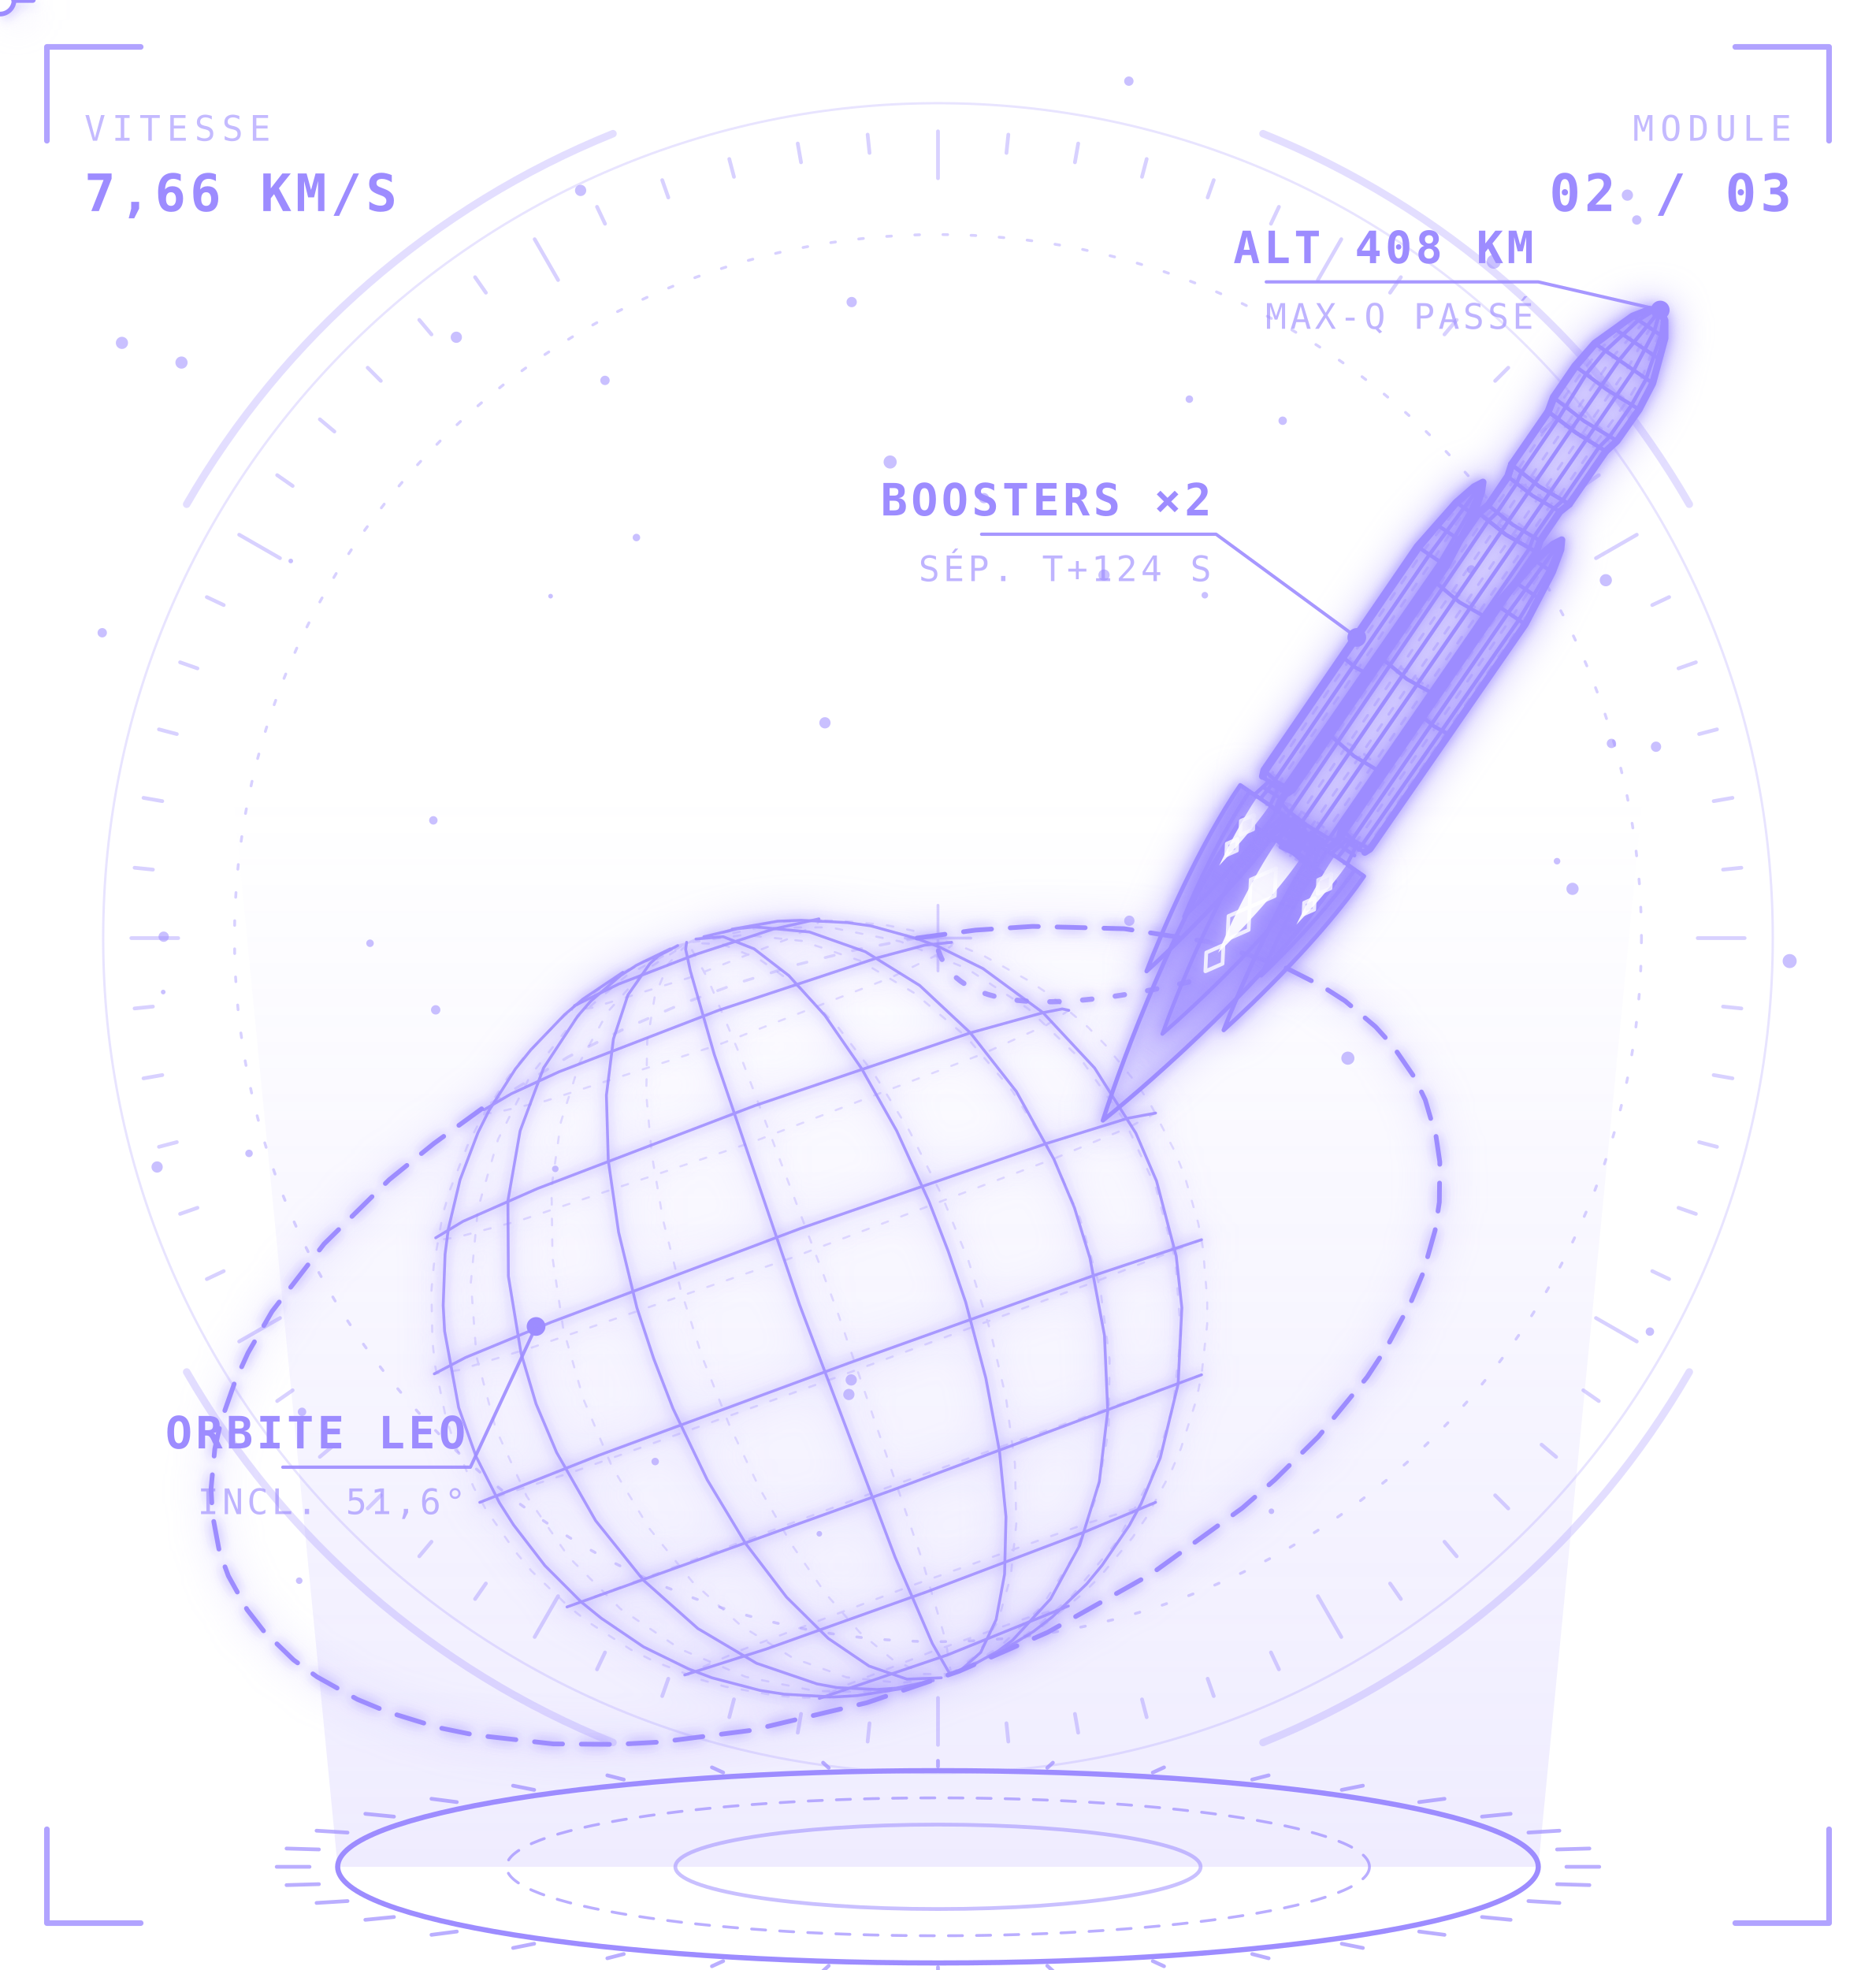
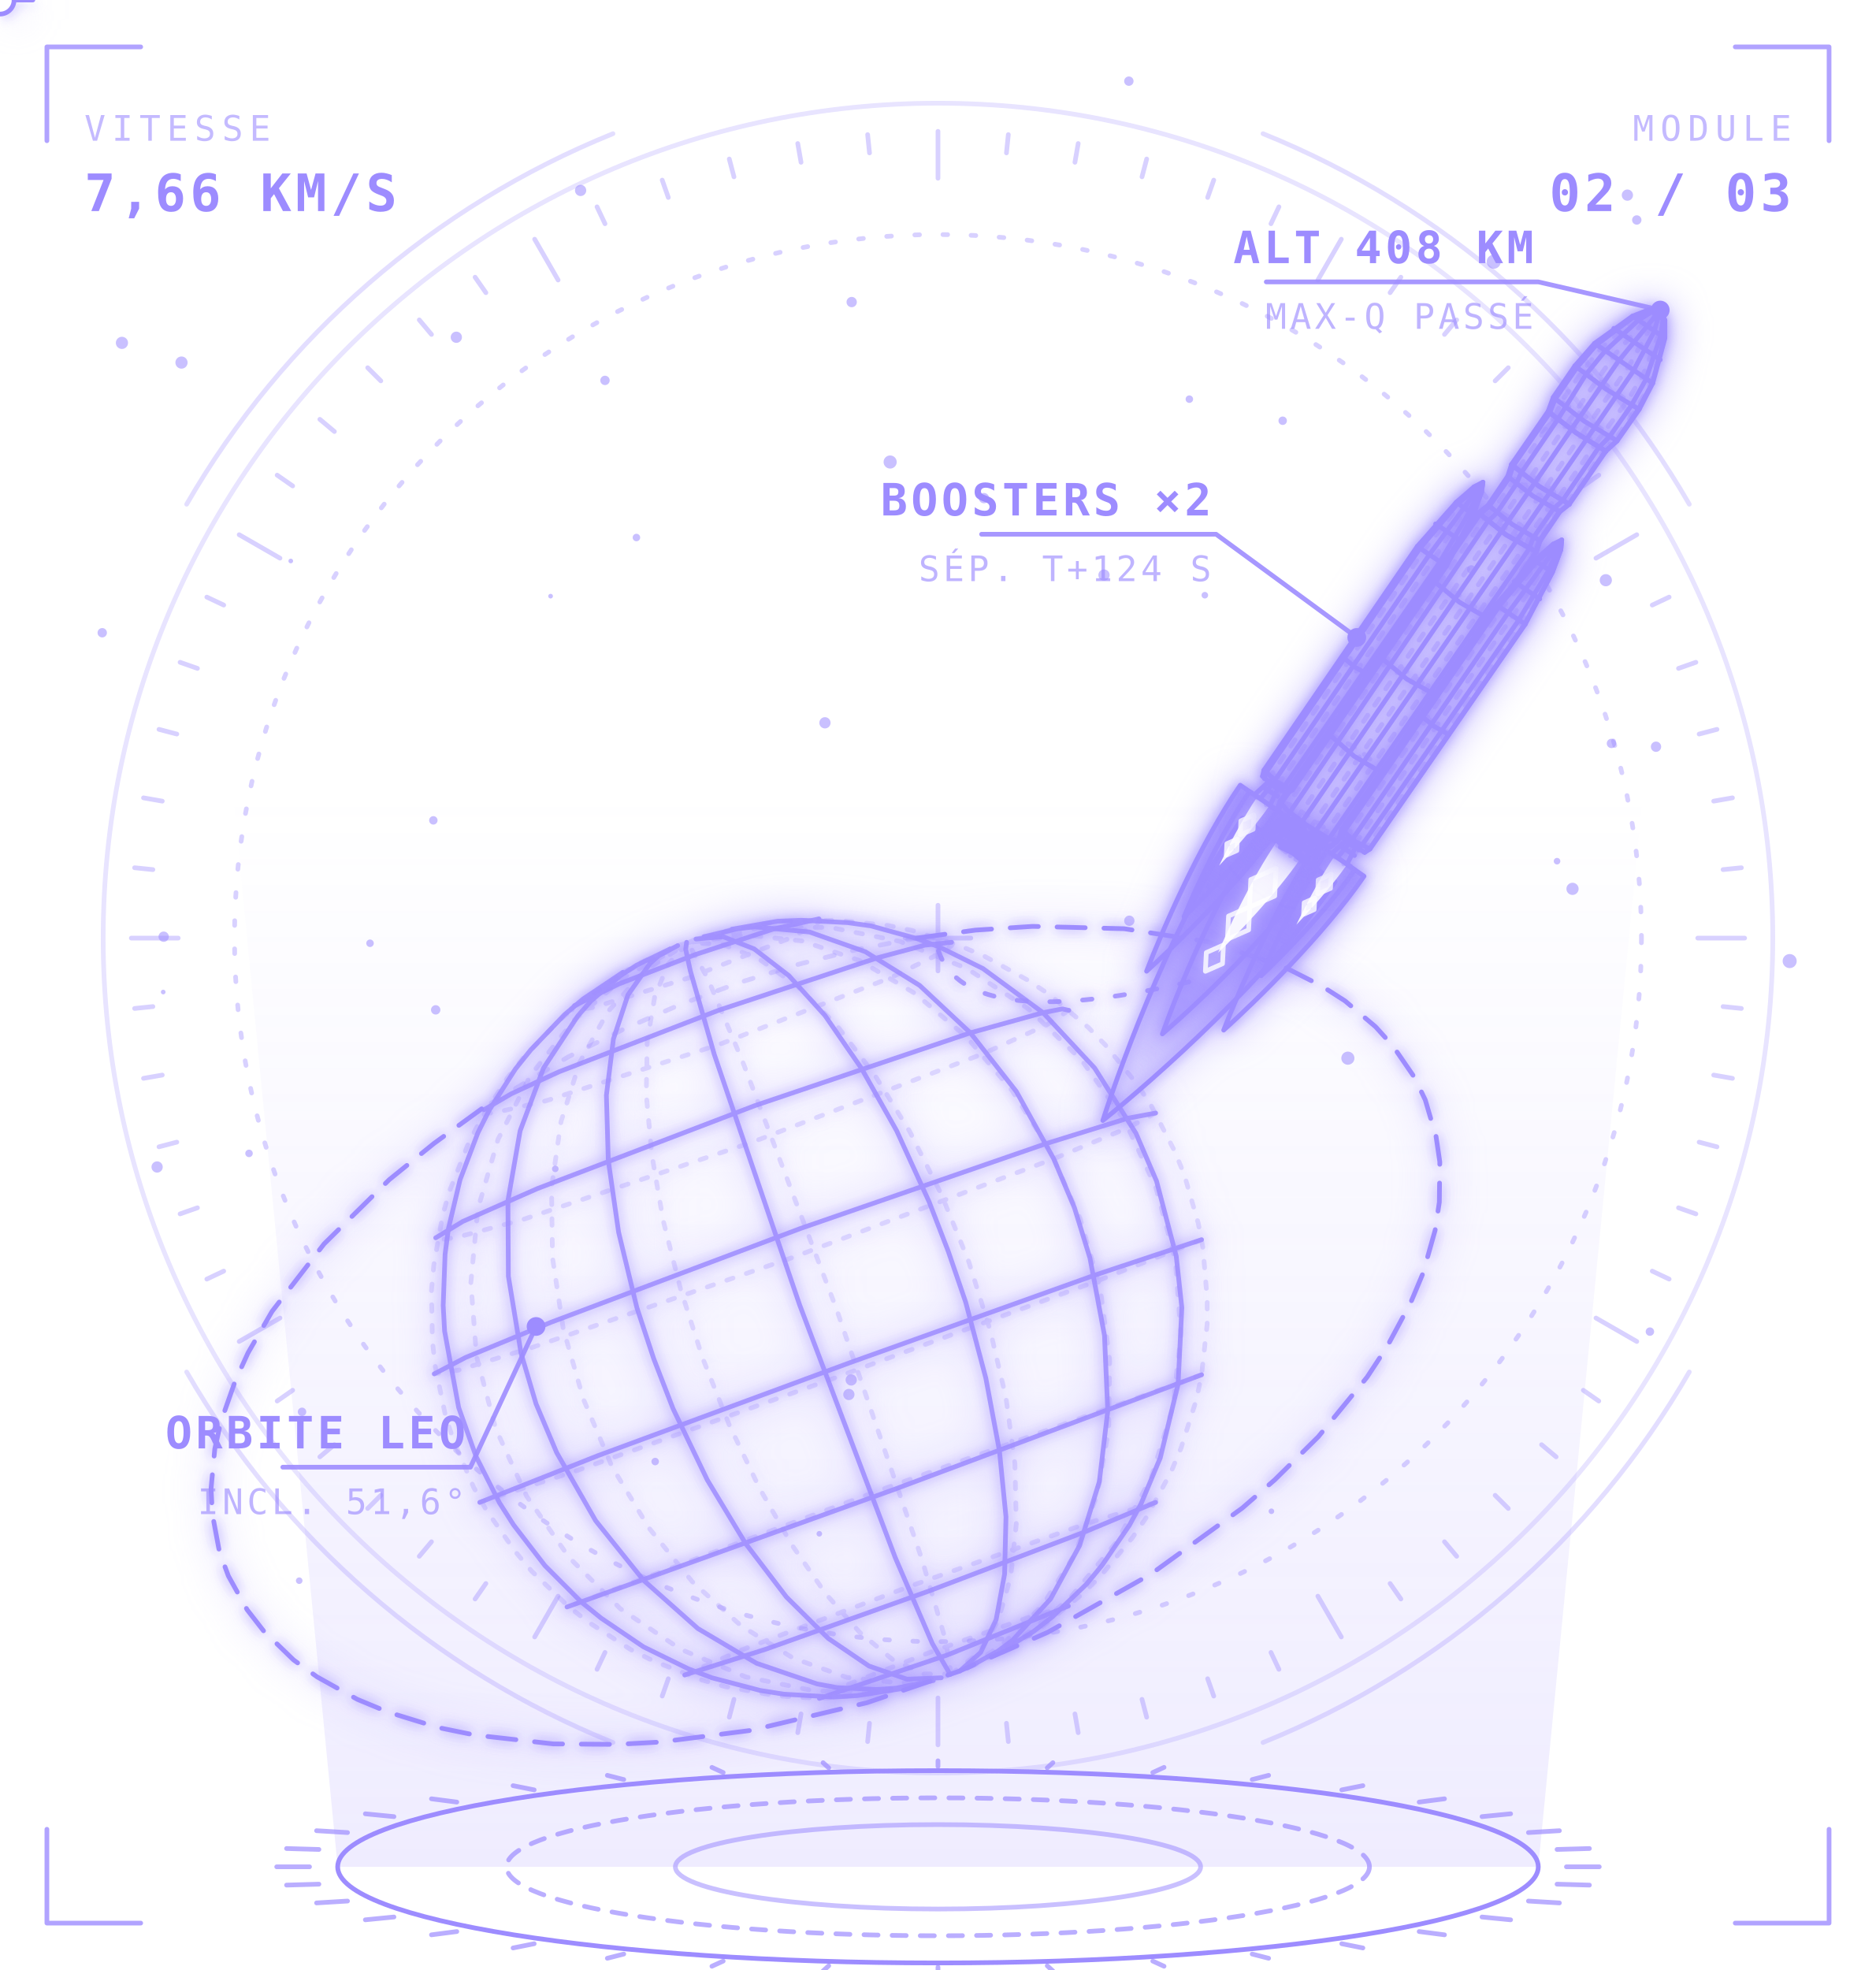
<svg xmlns="http://www.w3.org/2000/svg" class="illu illu--booster" viewBox="0 0 400 420" role="img" aria-labelledby="booster-t booster-d" style="color:#9d8cff;background:#030a14">
-   <style> .illu { display: block; width: 100%; height: auto; overflow: hidden; fill: none; stroke: currentColor; stroke-linecap: round; stroke-linejoin: round; font-family: "JetBrains Mono", ui-monospace, Consolas, monospace; } .illu text { fill: currentColor; stroke: none; } .hud-back { opacity: .4; } .hud-ticks { stroke-width: .8; } .hud-ring { stroke-width: .5; opacity: .6; } .hud-dash { stroke-width: .6; stroke-dasharray: 1 5; } .hud-arcs { stroke-width: 1.6; opacity: .7; } .hud-cross { stroke-width: .6; } .hud-corners { stroke-width: 1.2; opacity: .8; } .holo-cone { stroke: none; } .hb-1 { stroke-width: 1.1; } .hb-2 { stroke-width: .6; stroke-dasharray: 3 3; opacity: .7; } .hb-3 { stroke-width: .8; opacity: .55; } .hb-ticks { stroke-width: .8; opacity: .7; } .hb-pulse { stroke-width: 1; opacity: 0; } .g-front { stroke-width: .8; } .g-contour { stroke-width: 1.5; } .g-back { stroke-width: .55; stroke-dasharray: 1.6 2.6; opacity: .38; } .g-truss { stroke-width: .6; } .g-truss-b { stroke-width: .45; opacity: .28; } .g-grid { stroke-width: .45; opacity: .5; } .arm { stroke-width: .7; } .g-planet { stroke-width: .6; opacity: .85; } .g-planet-b { stroke-width: .45; stroke-dasharray: 1.4 3; opacity: .28; } .g-orbit { stroke-width: 1; stroke-dasharray: 6 4; } .g-orbit-b { stroke-width: .6; stroke-dasharray: 2 4; opacity: .3; } .orbit-guide { stroke: none; } .trail { stroke-width: 1.1; stroke-dasharray: 2 5; opacity: .85; } .g-shock { stroke-width: .6; stroke-dasharray: 3 3; opacity: .45; } .g-burn { stroke-width: 1.3; } .pl-outer { stroke-width: .9; } .pl-mid { stroke-width: .8; fill: currentColor; fill-opacity: .18; } .pl-core { stroke: none; fill: var(--hot, #fff); opacity: .9; } .pl-diamonds { stroke: var(--hot, #fff); stroke-width: .8; opacity: .8; } .vapor { stroke-width: .6; stroke-dasharray: 2 2.5; opacity: .5; } .puff path { stroke-width: .8; opacity: 0; } .puff--column path { stroke-width: .6; } .ignite { opacity: 0; } .beacon { fill: var(--amber, #ffb547); stroke: none; } .beacon-halo { stroke: var(--amber, #ffb547); stroke-width: .8; opacity: .5; } .satellite circle { fill: var(--hot, #fff); stroke: currentColor; stroke-width: 1; } .satellite path { stroke-width: 1.2; } .star { fill: currentColor; stroke: none; opacity: .55; } .streak { stroke-width: .8; opacity: .5; } .streak.s2 { stroke-width: 1.2; opacity: .35; } .streak.s3 { stroke: var(--hot, #fff); stroke-width: .6; opacity: .45; } .c-dot { fill: currentColor; stroke: none; } .c-lead { stroke-width: .7; opacity: .9; } .c-txt { font-size: 9.5px; font-weight: 600; letter-spacing: .08em; } .c-sub { font-size: 7.5px; letter-spacing: .1em; opacity: .65; } .dim-ext { stroke-width: .5; stroke-dasharray: 2 2; opacity: .5; } .dim-line, .dim-arrows { stroke-width: .7; } .dim-txt { font-size: 8.5px; font-weight: 600; letter-spacing: .12em; } .hud-k { font-size: 7.5px; letter-spacing: .18em; opacity: .6; } .hud-v { font-size: 11px; font-weight: 600; letter-spacing: .08em; } .scan { stroke: none; } .reticle { opacity: 0; pointer-events: none; } .ret-h, .ret-v { stroke-width: .5; stroke-dasharray: 2 4; opacity: .5; } .ret-mark { stroke-width: .9; } .ret-txt { font-size: 7.5px; letter-spacing: .1em; } @media (prefers-color-scheme: light) { :root:not([data-theme="dark"]) .illu .glow, :root:not([data-theme="dark"]) .illu .fx { filter: none; } :root:not([data-theme="dark"]) .g-back { opacity: .5; } :root:not([data-theme="dark"]) .g-front { stroke-width: .9; } :root:not([data-theme="dark"]) .hud-back { opacity: .55; } :root:not([data-theme="dark"]) .pl-core { opacity: .75; } } :root[data-theme="light"] .illu .glow, :root[data-theme="light"] .illu .fx { filter: none; } :root[data-theme="light"] .g-back { opacity: .5; } :root[data-theme="light"] .g-front { stroke-width: .9; } :root[data-theme="light"] .hud-back { opacity: .55; } :root[data-theme="light"] .pl-core { opacity: .75; } </style>
+   <style> .illu { display: block; width: 100%; height: auto; overflow: hidden; fill: none; stroke: currentColor; stroke-linecap: round; stroke-linejoin: round; font-family: "JetBrains Mono", ui-monospace, Consolas, monospace; } .illu text { fill: currentColor; stroke: none; } .hud-back { opacity: .4; } .hud-ticks { stroke-width: calc(.8 * var(--illu-stroke, 1)); } .hud-ring { stroke-width: calc(.5 * var(--illu-stroke, 1)); opacity: .6; } .hud-dash { stroke-width: calc(.6 * var(--illu-stroke, 1)); stroke-dasharray: 1 5; } .hud-arcs { stroke-width: calc(1.6 * var(--illu-stroke, 1)); opacity: .7; } .hud-cross { stroke-width: calc(.6 * var(--illu-stroke, 1)); } .hud-corners { stroke-width: calc(1.2 * var(--illu-stroke, 1)); opacity: .8; } .holo-cone { stroke: none; } .hb-1 { stroke-width: calc(1.1 * var(--illu-stroke, 1)); } .hb-2 { stroke-width: calc(.6 * var(--illu-stroke, 1)); stroke-dasharray: 3 3; opacity: .7; } .hb-3 { stroke-width: calc(.8 * var(--illu-stroke, 1)); opacity: .55; } .hb-ticks { stroke-width: calc(.8 * var(--illu-stroke, 1)); opacity: .7; } .hb-pulse { stroke-width: calc(1 * var(--illu-stroke, 1)); opacity: 0; } .g-front { stroke-width: calc(.8 * var(--illu-stroke, 1)); } .g-contour { stroke-width: calc(1.5 * var(--illu-stroke, 1)); } .g-back { stroke-width: calc(.55 * var(--illu-stroke, 1)); stroke-dasharray: 1.6 2.6; opacity: .38; } .g-truss { stroke-width: calc(.6 * var(--illu-stroke, 1)); } .g-truss-b { stroke-width: calc(.45 * var(--illu-stroke, 1)); opacity: .28; } .g-grid { stroke-width: calc(.45 * var(--illu-stroke, 1)); opacity: .5; } .arm { stroke-width: calc(.7 * var(--illu-stroke, 1)); } .g-planet { stroke-width: calc(.6 * var(--illu-stroke, 1)); opacity: .85; } .g-planet-b { stroke-width: calc(.45 * var(--illu-stroke, 1)); stroke-dasharray: 1.4 3; opacity: .28; } .g-orbit { stroke-width: calc(1 * var(--illu-stroke, 1)); stroke-dasharray: 6 4; } .g-orbit-b { stroke-width: calc(.6 * var(--illu-stroke, 1)); stroke-dasharray: 2 4; opacity: .3; } .orbit-guide { stroke: none; } .trail { stroke-width: calc(1.1 * var(--illu-stroke, 1)); stroke-dasharray: 2 5; opacity: .85; } .g-shock { stroke-width: calc(.6 * var(--illu-stroke, 1)); stroke-dasharray: 3 3; opacity: .45; } .g-burn { stroke-width: calc(1.3 * var(--illu-stroke, 1)); } .pl-outer { stroke-width: calc(.9 * var(--illu-stroke, 1)); } .pl-mid { stroke-width: calc(.8 * var(--illu-stroke, 1)); fill: currentColor; fill-opacity: .18; } .pl-core { stroke: none; fill: var(--hot, #fff); opacity: .9; } .pl-diamonds { stroke: var(--hot, #fff); stroke-width: calc(.8 * var(--illu-stroke, 1)); opacity: .8; } .vapor { stroke-width: calc(.6 * var(--illu-stroke, 1)); stroke-dasharray: 2 2.5; opacity: .5; } .puff path { stroke-width: calc(.8 * var(--illu-stroke, 1)); opacity: 0; } .puff--column path { stroke-width: calc(.6 * var(--illu-stroke, 1)); } .ignite { opacity: 0; } .beacon { fill: var(--amber, #ffb547); stroke: none; } .beacon-halo { stroke: var(--amber, #ffb547); stroke-width: calc(.8 * var(--illu-stroke, 1)); opacity: .5; } .satellite circle { fill: var(--hot, #fff); stroke: currentColor; stroke-width: calc(1 * var(--illu-stroke, 1)); } .satellite path { stroke-width: calc(1.2 * var(--illu-stroke, 1)); } .star { fill: currentColor; stroke: none; opacity: .55; } .streak { stroke-width: calc(.8 * var(--illu-stroke, 1)); opacity: .5; } .streak.s2 { stroke-width: calc(1.2 * var(--illu-stroke, 1)); opacity: .35; } .streak.s3 { stroke: var(--hot, #fff); stroke-width: calc(.6 * var(--illu-stroke, 1)); opacity: .45; } .c-dot { fill: currentColor; stroke: none; } .c-lead { stroke-width: calc(.7 * var(--illu-stroke, 1)); opacity: .9; } .c-txt { font-size: 9.5px; font-weight: 600; letter-spacing: .08em; } .c-sub { font-size: 7.5px; letter-spacing: .1em; opacity: .65; } .dim-ext { stroke-width: calc(.5 * var(--illu-stroke, 1)); stroke-dasharray: 2 2; opacity: .5; } .dim-line, .dim-arrows { stroke-width: calc(.7 * var(--illu-stroke, 1)); } .dim-txt { font-size: 8.5px; font-weight: 600; letter-spacing: .12em; } .hud-k { font-size: 7.5px; letter-spacing: .18em; opacity: .6; } .hud-v { font-size: 11px; font-weight: 600; letter-spacing: .08em; } .scan { stroke: none; } .reticle { opacity: 0; pointer-events: none; } .ret-h, .ret-v { stroke-width: calc(.5 * var(--illu-stroke, 1)); stroke-dasharray: 2 4; opacity: .5; } .ret-mark { stroke-width: calc(.9 * var(--illu-stroke, 1)); } .ret-txt { font-size: 7.5px; letter-spacing: .1em; } @media (prefers-color-scheme: light) { :root:not([data-theme="dark"]) .illu .glow, :root:not([data-theme="dark"]) .illu .fx { filter: none; } :root:not([data-theme="dark"]) .g-back { opacity: .5; } :root:not([data-theme="dark"]) .g-front { stroke-width: calc(.9 * var(--illu-stroke, 1)); } :root:not([data-theme="dark"]) .hud-back { opacity: .55; } :root:not([data-theme="dark"]) .pl-core { opacity: .75; } } :root[data-theme="light"] .illu .glow, :root[data-theme="light"] .illu .fx { filter: none; } :root[data-theme="light"] .g-back { opacity: .5; } :root[data-theme="light"] .g-front { stroke-width: calc(.9 * var(--illu-stroke, 1)); } :root[data-theme="light"] .hud-back { opacity: .55; } :root[data-theme="light"] .pl-core { opacity: .75; } </style>
  <defs>
    <filter id="glow-booster" x="-20%" y="-20%" width="140%" height="140%" color-interpolation-filters="sRGB">
      <feGaussianBlur in="SourceGraphic" stdDeviation="1.3" result="b1" />
      <feGaussianBlur in="SourceGraphic" stdDeviation="4.2" result="b2" />
      <feMerge>
        <feMergeNode in="b2" />
        <feMergeNode in="b1" />
        <feMergeNode in="SourceGraphic" />
      </feMerge>
    </filter>
    <linearGradient id="plume-booster" x1="0" y1="0" x2="0" y2="1">
      <stop offset="0" stop-color="currentColor" stop-opacity=".7" />
      <stop offset="1" stop-color="currentColor" stop-opacity="0" />
    </linearGradient>
    <linearGradient id="cone-booster" x1="0" y1="1" x2="0" y2="0">
      <stop offset="0" stop-color="currentColor" stop-opacity=".16" />
      <stop offset=".7" stop-color="currentColor" stop-opacity="0" />
    </linearGradient>
    <linearGradient id="scan-booster" x1="0" y1="0" x2="0" y2="1">
      <stop offset="0" stop-color="currentColor" stop-opacity="0" />
      <stop offset=".9" stop-color="currentColor" stop-opacity=".13" />
      <stop offset="1" stop-color="currentColor" stop-opacity="0" />
    </linearGradient>
    <radialGradient id="fade-booster">
      <stop offset=".35" stop-color="#fff" />
      <stop offset="1" stop-color="#000" />
    </radialGradient>
  </defs>
  <g class="hud-back" data-layer="ring">
    <g class="hud-rot">
      <path class="hud-ticks" d="M362 200 372 200M367.4 214.6 371.3 215M365.4 229.2 369.4 229.9M362.3 243.5 366.1 244.5M357.9 257.5 361.6 258.8M352.3 271 355.9 272.7M340.3 281 349 286M337.6 296.4 340.9 298.7M328.7 308 331.8 310.6M318.8 318.8 321.6 321.6M308 328.7 310.6 331.8M296.4 337.6 298.7 340.9M281 340.3 286 349M271 352.3 272.7 355.9M257.5 357.9 258.8 361.6M243.5 362.3 244.5 366.1M229.2 365.4 229.9 369.4M214.6 367.4 215 371.3M200 362 200 372M185.4 367.4 185 371.3M170.8 365.4 170.1 369.4M156.5 362.3 155.5 366.1M142.5 357.9 141.2 361.6M129 352.3 127.3 355.9M119 340.3 114 349M103.6 337.6 101.3 340.9M92 328.7 89.4 331.8M81.2 318.8 78.4 321.6M71.3 308 68.2 310.6M62.4 296.4 59.1 298.7M59.7 281 51 286M47.7 271 44.1 272.7M42.1 257.5 38.4 258.8M37.7 243.5 33.9 244.5M34.6 229.2 30.6 229.9M32.6 214.6 28.7 215M38 200 28 200M32.6 185.4 28.7 185M34.6 170.8 30.6 170.1M37.7 156.5 33.9 155.5M42.1 142.5 38.4 141.2M47.7 129 44.1 127.3M59.7 119 51 114M62.4 103.6 59.1 101.3M71.3 92 68.2 89.4M81.2 81.2 78.4 78.4M92 71.3 89.4 68.2M103.6 62.4 101.3 59.1M119 59.7 114 51M129 47.7 127.3 44.1M142.5 42.1 141.2 38.4M156.5 37.7 155.5 33.9M170.8 34.6 170.1 30.6M185.4 32.6 185 28.7M200 38 200 28M214.6 32.6 215 28.7M229.2 34.6 229.9 30.6M243.5 37.7 244.5 33.9M257.5 42.1 258.8 38.4M271 47.7 272.7 44.1M281 59.7 286 51M296.4 62.4 298.7 59.1M308 71.3 310.6 68.2M318.8 81.2 321.6 78.4M328.7 92 331.8 89.4M337.6 103.6 340.9 101.3M340.3 119 349 114M352.3 129 355.9 127.3M357.9 142.5 361.6 141.2M362.3 156.5 366.1 155.5M365.4 170.8 369.4 170.1M367.4 185.4 371.3 185" />
    </g>
    <circle class="hud-ring" cx="200" cy="200" r="178" />
    <g class="hud-rot-rev">
      <circle class="hud-dash" cx="200" cy="200" r="150" />
    </g>
    <path class="hud-arcs" d="M39.8 107.5A185 185 0 0 1 130.7 28.5M269.3 28.5A185 185 0 0 1 360.2 107.5M360.2 292.5A185 185 0 0 1 269.3 371.5M130.7 371.5A185 185 0 0 1 39.8 292.5" />
    <path class="hud-cross" d="M193 200H207M200 193V207" />
  </g>
  <g class="stars" data-layer="decor">
    <circle class="star" cx="181" cy="297.3" r="1.2" />
    <circle class="star" cx="209.8" cy="106.2" r="1.1" />
    <circle class="star tw" cx="189.8" cy="98.5" r="1.4" />
    <circle class="star tw" cx="129" cy="81.1" r="1" />
    <circle class="star" cx="240.7" cy="17.3" r="1" />
    <circle class="star tw" cx="34.8" cy="211.5" r="0.5" />
    <circle class="star" cx="38.7" cy="77.3" r="1.3" />
    <circle class="star" cx="26" cy="73.1" r="1.3" />
    <circle class="star" cx="313.7" cy="121.4" r="0.9" />
    <circle class="star" cx="34.9" cy="199.7" r="1.1" />
    <circle class="star" cx="253.6" cy="85.1" r="0.8" />
    <circle class="star tw" cx="332" cy="183.6" r="0.7" />
    <circle class="star" cx="123.8" cy="40.6" r="1.2" />
    <circle class="star" cx="271.1" cy="322.2" r="0.6" />
    <circle class="star tw" cx="174.7" cy="327" r="0.6" />
    <circle class="star" cx="21.8" cy="134.9" r="1" />
    <circle class="star" cx="347" cy="41.6" r="1.2" />
    <circle class="star tw" cx="118.4" cy="249.2" r="0.7" />
    <circle class="star" cx="318.5" cy="55.8" r="1.5" />
    <circle class="star" cx="353.1" cy="159.2" r="1.1" />
    <circle class="star" cx="235.4" cy="122.6" r="1.2" />
    <circle class="star" cx="181.5" cy="294.2" r="1.2" />
    <circle class="star tw" cx="343.6" cy="158.5" r="1" />
    <circle class="star" cx="53.1" cy="245.9" r="0.8" />
    <circle class="star tw" cx="349" cy="46.9" r="1" />
    <circle class="star tw" cx="63.8" cy="337" r="0.7" />
    <circle class="star tw" cx="273.5" cy="89.7" r="0.9" />
    <circle class="star" cx="256.9" cy="126.9" r="0.7" />
    <circle class="star" cx="342.4" cy="123.7" r="1.3" />
    <circle class="star" cx="64.4" cy="301" r="0.9" />
    <circle class="star" cx="287.4" cy="225.6" r="1.4" />
    <circle class="star tw" cx="92.9" cy="215.3" r="1" />
    <circle class="star" cx="33.5" cy="248.8" r="1.2" />
    <circle class="star" cx="117.4" cy="127.1" r="0.5" />
    <circle class="star" cx="381.6" cy="204.9" r="1.5" />
    <circle class="star" cx="78.9" cy="201.1" r="0.8" />
    <circle class="star" cx="175.9" cy="154.1" r="1.2" />
    <circle class="star" cx="139.7" cy="311.6" r="0.8" />
    <circle class="star" cx="240.8" cy="196.3" r="1.1" />
    <circle class="star" cx="135.7" cy="114.6" r="0.8" />
    <circle class="star" cx="97.3" cy="71.9" r="1.2" />
    <circle class="star" cx="62" cy="119.6" r="0.5" />
    <circle class="star" cx="92.4" cy="174.9" r="0.9" />
    <circle class="star tw" cx="351.8" cy="283.9" r="0.9" />
    <circle class="star" cx="335.3" cy="189.5" r="1.3" />
    <circle class="star tw" cx="181.6" cy="64.4" r="1.1" />
  </g>
  <g class="holo-base" data-layer="base">
    <path class="holo-cone" d="M72 398L40 70H360L328 398Z" fill="url(#cone-booster)" />
    <ellipse class="hb-1" cx="200" cy="398" rx="128" ry="20.5" />
    <ellipse class="hb-2" cx="200" cy="398" rx="92" ry="14.7" />
    <ellipse class="hb-3" cx="200" cy="398" rx="56" ry="9" />
    <path class="hb-ticks" d="M334 398 341 398M332 401.7 338.9 401.9M325.9 405.3 332.5 405.7M316 408.7 322.1 409.3M302.6 411.8 308 412.5M286.1 414.4 290.6 415.3M267 416.6 270.5 417.5M245.8 418.1 248.2 419.2M223.3 419.1 224.5 420.2M200 419.4 200 420.6M176.7 419.1 175.5 420.2M154.2 418.1 151.8 419.2M133 416.6 129.5 417.5M113.9 414.4 109.4 415.3M97.4 411.8 92 412.5M84 408.7 77.9 409.3M74.1 405.3 67.5 405.7M68 401.7 61.1 401.9M66 398 59 398M68 394.3 61.1 394.1M74.1 390.7 67.5 390.3M84 387.3 77.9 386.7M97.4 384.2 92 383.5M113.9 381.6 109.4 380.7M133 379.4 129.5 378.5M154.2 377.9 151.8 376.8M176.7 376.9 175.5 375.8M200 376.6 200 375.4M223.3 376.9 224.5 375.8M245.8 377.9 248.2 376.8M267 379.4 270.5 378.5M286.1 381.6 290.6 380.7M302.6 384.2 308 383.5M316 387.3 322.1 386.7M325.9 390.7 332.5 390.3M332 394.3 338.9 394.1" />
    <ellipse class="hb-pulse" cx="200" cy="398" rx="128" ry="20.5" />
  </g>
  <g class="scene">
    <g class="glow" filter="url(#glow-booster)">
      <g class="g-planet-b" data-layer="decor">
        <path d="M227.8 342.4 219.1 344.9 198.5 352.2 179.6 359.6 174.7 362.1M246.4 320.3 232 324.7 194.8 337.9 158.3 351.7 146 357.1M256.2 293.1 187.1 317.9 120.9 342.6M256.2 264.3 234.2 273 178.2 293.7 122.8 313.6 102.3 320.3M246.4 237.3 240.6 240.4 224.8 247 169 268.1 113.4 287.3 97.8 292.1 92.6 292.9M227.9 215.4 223.2 218.5 209.5 224.7 160.4 243.5 111.2 260.1 97.4 263.8 93.9 264.3 92.9 263.9M202.9 200.9 202.9 201.6 201 203 190 208.4 153.3 222.7 116.4 234.7 105.2 237.3 103.3 237.3 103.2 236.6M174.6 195.9 175 196.2 174 197.1 168.2 200.1 146.8 208.5 126.5 214.8 122.1 215.4 121.8 215.1 122.5 214.4" />
        <path d="M202.8 356.9 207.9 354.9 217.5 349.9 222.1 346.9 230.6 340 234.5 336.2 241.4 327.9 244.5 323.4 249.7 313.8 251.8 308.8 255.1 298.4 256.2 293.1 257.4 282.3 257.4 276.9 256.5 266.1 255.5 260.8 252.5 250.4 250.4 245.3 245.5 235.8 242.5 231.2 235.7 222.8 232 219 223.7 212 219.2 209 209.8 203.8 204.8 201.7 194.6 198.4 189.3 197.3 178.6 196.2 167.8 196.4 162.4 197 151.9 199.4 146.7 201M202.8 356.9 207.6 354.9 216.5 350 220.7 347.1 228.4 340.4 238.2 328.6 245.5 314.9 250.1 300 251.8 284.4 250.6 268.6 246.5 253.3 239.8 238.9 230.6 226 219.3 215.1 206.2 206.5 191.9 200.7 176.9 197.7 161.6 197.8 146.7 201M202.8 356.9 206.5 355.3 213.3 351 222.2 342.4 229.1 331.5 233.9 318.8 236.4 304.8 236.6 289.9 234.6 274.7 230.3 259.8 224 245.5 215.8 232.5 206.1 221.1 195.1 211.8 183.3 204.8 171 200.6 158.6 199.3 146.7 201M202.8 356.9 208.5 352.6 212.8 345.6 215.5 336.2 216.7 324.9 216.4 312 214.5 298 211.1 283.5 206.5 268.8 200.7 254.6 193.9 241.1 186.4 229 178.4 218.6 170.1 210.3 161.9 204.5 154 201.3 146.7 201M202.8 356.9 201.6 349.6 196.5 332.2 178.4 279.2 158.3 226.2 150.9 208.6 146.7 201M202.8 356.9 197 356.9 190.3 353.8 183.3 348 176 339.7 168.8 329.3 161.9 317.2 155.5 303.8 149.8 289.5 145.1 274.8 141.4 260.2 139 246.3 137.8 233.4 138 222 139.6 212.5 142.5 205.5 146.7 201M202.8 356.9 199.3 357.9 191.9 358.8 180.5 357.6 169.1 353.5 158 346.6 147.6 337.2 138.4 325.8 130.5 312.7 124.4 298.3 120.1 283.3 117.8 268.1 117.6 253.2 119.6 239.2 123.6 226.5 129.6 215.7 137.4 207 146.7 201M202.8 356.9 198.1 358.4 188.5 360.3 183.5 360.7 173.7 360.5 159 357.5 145.1 351.6 132.3 343 121.3 332 112.3 319 105.7 304.6 101.6 289.2 100.4 273.4 101.9 257.7 106.2 242.9 113.1 229.3 122.4 217.5 133.7 207.9 146.7 201M202.8 356.9 192.4 360 187.1 361 176.2 362 170.8 361.9 165.4 361.5 154.7 359.6 149.4 358.1 139.3 354.1 134.5 351.7 125.4 345.8 121.1 342.4 113.3 334.9 109.8 330.7 103.6 321.8 101 317.1 96.7 307.1 95 301.9 92.8 291.3 92.2 285.9 92 275.1 92.5 269.7 94.4 259 95.9 253.8 99.9 243.7 102.4 238.9 108.2 229.8 111.6 225.5 119.1 217.7 123.2 214.2 132.1 208 136.8 205.4 146.7 201M202.8 356.9 193 359.9M132.8 207.3 137.3 204.9 146.7 201M202.8 356.9 199 358.3M142.9 202.3 146.7 201M202.8 356.9 200.7 357.7M144.5 201.6 146.7 201M202.8 356.9 202.6 357M146.4 200.9 146.7 201M202.8 356.9 204.6 356.3M148.4 200.2 146.7 201M202.8 356.9 206.3 355.6M150.1 199.7 146.7 201M202.8 356.9 211.9 353M156.1 198.1 146.7 201" />
      </g>
      <g class="g-orbit-b" data-layer="decor">
        <path d="M195.5 200 182.9 202.4 170.2 205.6 157.6 209.5 145.2 214.1 133 219.4 121.2 225.3 102.7 236.4" />
      </g>
      <g class="g-planet" data-layer="decor">
        <path class="draw" pathLength="1" d="M174.7 362.1 202.1 352.8 227.8 342.4M146 357.1 163.3 351.6 197.8 339.3 231.3 326.6 246.4 320.3M120.9 342.6 190.5 317.6 256.2 293.1M102.3 320.3 127.6 310.3 181 290.6 233.3 271.9 256.2 264.3M92.6 292.9 99.3 289.4 117.5 281.9 170.7 261.9 223.1 243.8 240.5 238.4 246.4 237.3M92.9 263.9 98.7 260.4 114.6 253.4 161 235.7 206.9 220.2 222.4 215.9 226.5 215.1 227.9 215.4M103.2 236.6 109 233.2 119.2 228.5 153.2 215.4 187.1 204.2 197.2 201.5 202.9 200.9M122.5 214.4 131.9 209.8 148.3 203.5 164.8 198.1 174.6 195.9" />
        <path class="draw" pathLength="1" d="M193 359.9 182.8 361.5 177.7 361.8 167.2 361.2 162.1 360.4 151.8 357.7 146.8 355.8 137.2 351.1 128.2 345 124 341.6 116.2 333.8 109.5 325.1 106.5 320.4 101.5 310.5 97.8 300.1 94.8 283.8 94.5 278.3 94.9 267.4 95.6 262 98.1 251.5 101.9 241.5 104.3 236.7 109.9 227.9 113.2 223.8 120.4 216.3 124.3 213 132.8 207.3M199 358.3 191.1 359.9 187 360.2 178.5 359.8 174.2 359 161.3 354.6 148.8 347.2 137.2 336.9 127 324.2 118.7 309.7 114.3 299.3 111.1 288.5 108.4 272.1 108.3 256 110.9 241.1 115.9 227.7 123.2 216.6 126 213.4 132.3 208 135.7 205.8 142.9 202.3M200.7 357.7 193.4 358 185.3 355.2 176.6 349.3 167.7 340.5 159 329.1 150.8 315.5 143.5 300.3 139.4 289.7 135.8 278.8 131.9 262.7 129.7 247.4 129.3 233.5 130.8 221.5 133.9 212.1 138.6 205.4 140.4 203.8 144.5 201.6M202.6 357 198.8 350.4 190.9 332.1 170.5 278.2 152.3 224.8 147.2 207 146.2 202.4 146.4 200.9M204.6 356.3 209.1 352.3 212.4 345.3 214.2 335.6 214.5 323.4 213.1 309.3 210.2 293.8 205.9 277.6 202.2 266.8 198.1 256.2 191.2 241.1 183.7 227.8 175.9 216.5 168.2 208 160.8 202.3 154.2 199.7 148.4 200.2M206.3 355.6 212.8 352 215.9 349.7 224 340.9 230.2 329.5 234.4 315.9 236.2 300.8 235.5 284.7 232.4 268.2 229.1 257.5 224.7 247.1 216.7 232.7 206.9 220.2 196.1 210.1 184.5 202.9 172.6 198.7 161 197.6 157.3 198 150.1 199.7M211.9 353 220.4 347.8 224.4 344.7 231.7 337.7 235 333.7 240.8 325.2 243.3 320.6 247.4 310.8 251.2 295.1 252 278.8 250.8 267.8 246.6 251.8 242.2 241.6 233.4 227.7 222.4 215.9 209.6 206.5 200.3 201.9 195.5 200.1 185.7 197.4 180.7 196.7 170.8 196.2 165.8 196.4 156.1 198.1" />
      </g>
      <g class="g-orbit" data-layer="decor">
        <path d="M102.7 236.4 92.5 243.8 83 251.5 69.1 265.2 58 279.6 52.9 288.4 50.2 294.3 47.1 303.1 45.8 308.9 45 317.4 45.3 322.9 46.8 330.9 48.7 336 52.7 343.2 56.2 347.7 62.6 353.9 67.6 357.5 76.2 362.3 82.7 365 93.4 368.3 101.2 369.9 118 371.8 131.5 371.9 140.8 371.4 160.2 368.9 184.9 363 204.5 356.3 223.4 348 245.4 335.6 264.9 321.5 271.8 315.5 281.1 306.3 291.5 293.6 295.7 287.2 300.8 277.7 303.4 271.5 306 262.3 306.9 256.3 307 247.7 306.2 242.3 303.9 234.5 301.6 229.7 297 223 293.3 218.9 286.8 213.4 281.8 210.2 273.5 206 257.6 200.8 239.7 198 220.2 197.5 208 198.3 195.5 200" />
      </g>
      <path class="trail" data-layer="decor" d="M200.1 202.7Q206.1 220.8 255.8 208.8" />
      <path id="orbit-path-booster" class="orbit-guide" d="M305.6 239.6 304.8 237.1 303.9 234.5 302.8 232.1 301.6 229.7 300.2 227.4 298.7 225.2 297 223 295.2 220.9 293.3 218.9 291.3 217 289.1 215.2 286.8 213.4 284.3 211.8 281.8 210.2 279.1 208.7 276.3 207.3 273.5 206 270.5 204.8 267.4 203.7 264.2 202.6 261 201.7 257.6 200.8 254.2 200.1 250.7 199.4 247.1 198.9 243.4 198.4 239.7 198 235.9 197.7 232.1 197.5 228.2 197.4 224.2 197.4 220.2 197.5 216.2 197.7 212.1 198 208 198.3 203.9 198.8 199.7 199.3 195.5 200 191.3 200.7 187.1 201.5 182.9 202.4 178.7 203.4 174.4 204.4 170.2 205.6 166 206.8 161.8 208.1 157.6 209.5 153.4 211 149.3 212.5 145.2 214.1 141.1 215.8 137 217.6 133 219.4 129 221.3 125.1 223.3 121.2 225.3 117.4 227.4 113.6 229.6 109.9 231.8 106.3 234.1 102.7 236.4 99.2 238.8 95.8 241.3 92.5 243.8 89.2 246.3 86 248.9 83 251.5 80 254.2 77.1 256.9 74.3 259.6 71.7 262.4 69.1 265.2 66.6 268 64.3 270.9 62.1 273.8 60 276.7 58 279.6 56.2 282.5 54.5 285.4 52.9 288.4 51.5 291.3 50.2 294.3 49 297.2 48 300.1 47.1 303.1 46.4 306 45.8 308.9 45.4 311.7 45.1 314.6 45 317.4 45.1 320.2 45.3 322.9 45.6 325.7 46.2 328.3 46.8 330.9 47.7 333.5 48.7 336 49.9 338.5 51.2 340.9 52.7 343.2 54.4 345.5 56.2 347.7 58.1 349.8 60.3 351.9 62.6 353.9 65 355.7 67.6 357.5 70.3 359.2 73.2 360.8 76.2 362.3 79.4 363.7 82.7 365 86.2 366.2 89.7 367.3 93.4 368.3 97.3 369.2 101.2 369.9 105.2 370.6 109.4 371.1 113.6 371.5 118 371.8 122.4 372 126.9 372 131.5 371.9 136.1 371.7 140.8 371.4 145.6 370.9 150.4 370.4 155.3 369.7 160.2 368.9 165.1 367.9 170 366.9 175 365.7 179.9 364.4 184.9 363 189.8 361.5 194.7 359.9 199.6 358.1 204.5 356.3 209.3 354.4 214 352.3 218.7 350.2 223.4 348 228 345.6 232.5 343.3 236.9 340.8 241.2 338.2 245.4 335.6 249.5 332.9 253.6 330.1 257.5 327.3 261.2 324.4 264.9 321.5 268.4 318.5 271.8 315.5 275.1 312.5 278.2 309.4 281.1 306.3 284 303.1 286.6 300 289.1 296.8 291.5 293.6 293.7 290.4 295.7 287.2 297.6 284.1 299.3 280.9 300.8 277.7 302.2 274.6 303.4 271.5 304.4 268.4 305.3 265.3 306 262.3 306.5 259.3 306.9 256.3 307.1 253.4 307.1 250.6 307 247.7 306.7 245 306.2 242.3Z" />
      <g class="satellite" data-layer="decor" data-hidden="0.185-0.332">
        <circle r="3" />
        <path d="M-7 0h4M3 0h4" />
      </g>
    </g>
    <g class="levitate">
      <g class="craft" data-dx="79.2" data-dy="-115.2">
        <g class="fx" data-layer="fx" filter="url(#glow-booster)">
          <g transform="translate(274.8 181.2) rotate(34.5)">
            <g class="plume ">
              <g class="plume-flk">
                <path class="pl-outer" fill="url(#plume-booster)" d="M-12 0C-12 24.5 -4.2 56 0 70C4.2 56 12 24.5 12 0Z" />
                <path class="pl-mid" d="M-7.2 0C-7.2 16.7 -2.5 38.1 0 47.6C2.5 38.1 7.2 16.7 7.2 0Z" />
                <path class="pl-core" d="M-3.1 0C-3.1 9.3 -1.1 21.3 0 26.6C1.1 21.3 3.1 9.3 3.1 0Z" />
                <path class="pl-diamonds" d="M0 4.8 3.1 9.8 0 14.8 -3.1 9.8ZM0 14.7 2.6 18.9 0 23.1 -2.6 18.9ZM0 24.6 2.1 28 0 31.4 -2.1 28Z" />
              </g>
            </g>
          </g>
          <g transform="translate(269.4 170.8) rotate(34.5)">
            <g class="plume plume--sm">
              <g class="plume-flk">
                <path class="pl-outer" fill="url(#plume-booster)" d="M-6 0C-6 15.4 -2.1 35.2 0 44C2.1 35.2 6 15.4 6 0Z" />
                <path class="pl-mid" d="M-3.6 0C-3.6 10.5 -1.3 23.9 0 29.9C1.3 23.9 3.6 10.5 3.6 0Z" />
                <path class="pl-core" d="M-1.6 0C-1.6 5.9 -0.5 13.4 0 16.7C0.5 13.4 1.6 5.9 1.6 0Z" />
                <path class="pl-diamonds" d="M0 3.6 1.6 6.2 0 8.7 -1.6 6.2ZM0 9.8 1.3 11.9 0 14 -1.3 11.9Z" />
              </g>
            </g>
          </g>
          <g transform="translate(285.9 183.4) rotate(34.6)">
            <g class="plume plume--sm">
              <g class="plume-flk">
                <path class="pl-outer" fill="url(#plume-booster)" d="M-6 0C-6 15.4 -2.1 35.2 0 44C2.1 35.2 6 15.4 6 0Z" />
                <path class="pl-mid" d="M-3.6 0C-3.6 10.5 -1.3 23.9 0 29.9C1.3 23.9 3.6 10.5 3.6 0Z" />
                <path class="pl-core" d="M-1.6 0C-1.6 5.9 -0.5 13.4 0 16.7C0.5 13.4 1.6 5.9 1.6 0Z" />
                <path class="pl-diamonds" d="M0 3.6 1.6 6.2 0 8.7 -1.6 6.2ZM0 9.8 1.3 11.9 0 14 -1.3 11.9Z" />
              </g>
            </g>
          </g>
        </g>
        <g class="glow" filter="url(#glow-booster)">
          <g class="g-back" data-layer="model">
            <path d="M283.7 180.5 282.3 178.8 277.9 175.5 273.9 173.1 272.3 172.8M285.2 179.3 283.7 177.5 279.5 174.3 275.1 171.6 272.9 170.9M295.3 164.6 289.6 159.7 283 156.2M306.5 148.4 300.7 143.5 294.2 140M317.7 132.1 311.9 127.3 305.4 123.6M327.6 117.7 321.7 113 315.2 109.3" />
            <path d="M283.5 180 284.9 178.7 327.3 117.3M282 178.5 325.6 115.8M279.4 176.5 322.7 113.8M276.5 174.6 319.6 111.6M273.9 173.1 274.7 171.4 316.9 110M272.5 172.6 273.1 170.8 315.4 109.3" />
            <path d="M327.6 117.7 321.1 112.7 315.2 109.3M328.4 115.3 323 111 317.3 107.7M332.6 109.1 326.8 104.6 321.5 101.6M334.6 107.5 328.2 102.4 322.3 99.1" />
            <path d="M327.3 117.3 328.1 114.9 332.3 108.7 334.3 107.1M325.6 115.8 326.5 113.6 330.8 107.4 332.6 105.6M322.7 113.8 329.8 103.5M319.6 111.6 326.6 101.4M316.9 110 318.7 108.3 323 102.1 323.9 99.7M315.4 109.3 317.4 107.7 321.6 101.5 322.4 99" />
            <path d="M334.6 107.5 328.7 102.8 322.3 99M342.4 96.2 336.4 91.5 330.1 87.7" />
            <path d="M334.3 107.1 342.1 95.8M332.6 105.6 340.4 94.3M329.8 103.5 337.5 92.3M326.6 101.4 334.3 90.1M323.9 99.7 331.7 88.5M322.4 99 330.2 87.7" />
            <path d="M342.4 96.2 335.9 91.2 330.1 87.8M344.8 94 338.2 88.9 331.2 84.7M349.5 87.3 342.8 82.3 335.8 78M352.4 81.7 340 73.2M354 76.7 344.1 70M354.9 72 348.1 67.4M355 68.3 351.7 66" />
            <path d="M342.1 95.8 344.5 93.6 349.1 86.9 352.1 81.4 354.8 71.9 354.9 68.2 354 66.1M340.4 94.3 347.1 85.3 350.3 80 353.8 71.1 354.4 67.8 354 66.1M337.5 92.3 347.4 77.9 354 66.1M334.3 90.1 344.2 75.7 350.4 68.8 354 66.1M331.7 88.5 333 85.5 337.6 78.9 341.6 74 349 67.8 352.1 66.2 354 66.1M330.2 87.7 331.4 84.7 336 78 340.1 73.3 348.2 67.4 351.7 66 354 66.1" />
            <path d="M279.6 177.5 282.2 179.3M278.7 178.3 281.7 180.4M277.1 179.6 281.1 182.4M275 181.1 277.5 183.4 280.5 184.9" />
            <path d="M282.2 179.3 280.4 184.9M279.8 177.7 275.3 181.7M280.6 178.4 277 183.1M281.6 179 279.1 184.4" />
            <path d="M275.7 174.5 278.3 176.3M274.8 175.4 277.9 177.4M273.2 176.6 277.3 179.4M271.1 178.2 273.6 180.4 276.6 181.9" />
            <path d="M278.3 176.3 276.5 182M275.9 174.8 271.5 178.7M276.7 175.4 273.1 180.1M277.7 176.1 275.2 181.4" />
            <path d="M273.8 173.9 276.4 175.7M272.9 174.8 275.9 176.9M271.2 176.1 275.3 178.8M269.1 177.6 271.7 179.9 274.6 181.3" />
            <path d="M276.4 175.8 274.6 181.4M273.9 174.2 269.5 178.1M274.8 174.8 271.2 179.5M275.8 175.5 273.3 180.9" />
            <path d="M277.6 176.9 280.3 178.7M276.7 177.8 279.8 179.8M275.1 179 279.2 181.8M273 180.6 275.5 182.8 278.5 184.3" />
            <path d="M280.3 178.7 278.4 184.4M277.8 177.2 273.4 181.1M278.6 177.8 275.1 182.5M279.7 178.5 277.2 183.9" />
            <path d="M274.5 169.1 271.8 166.8 269.2 165.5M275.6 168.4 272.5 165.7 269.5 164.2M292.3 144.1 289.2 141.5 286.2 140M308.4 120.7 302.2 116.5M311.5 115.3 306.1 111.7M314.2 109.7 310.5 107.1M315.9 104.9 314.3 103.8" />
            <path d="M274.1 168.6 275.2 167.8 307.9 120.2 313.9 109.4 316.2 102.8M272.5 167.3 306 118.7 316.2 102.8M270.5 166 303.7 117.2 311.3 107.6 316.2 102.8M269.3 165.5 269.6 164.2 302.3 116.5 310.5 107.1 314.3 103.8 316.2 102.8" />
            <path d="M270.6 166.5 273.1 168.1M269.3 167.8 272.4 169.8M267.4 169.4 271.5 172.2" />
            <path d="M273 168.2 271.4 172.3M271 166.9 268 170.1M272.2 167.7 270 171.6" />
            <path d="M291 181.7 288.3 179.4 285.7 178.1M292.1 181 289.3 178.5 286 176.8M308.9 156.6 306 154.1 302.8 152.4M325.2 133.1 319 128.9M328.3 127.7 322.9 124M331 122 327.3 119.5M332.8 117.2 331.2 116" />
            <path d="M290.6 181.2 291.7 180.3 324.7 132.5 330.7 121.7 333 115.1M289 179.8 322.7 131.1 333 115.1M287 178.5 320.4 129.5 328.1 119.9 333 115.1M285.8 178 286.1 176.7 319.1 128.8 327.3 119.4 331.2 116 333 115.1" />
            <path d="M287.1 179 289.6 180.7M285.8 180.3 288.8 182.4M283.9 182 288 184.8" />
            <path d="M289.5 180.7 287.9 184.8M287.5 179.5 284.5 182.7M288.7 180.3 286.5 184.2" />
          </g>
          <g class="g-front" data-layer="model">
            <path class="draw" pathLength="1" d="M272.3 172.8 277.6 177.4 281.7 179.9 283.7 180.5M272.9 170.9 274.4 172.7 278.6 175.9 283 178.6 285.2 179.3M283 156.2 288.7 161.2 293.2 163.9 295.3 164.6M294.2 140 300 144.8 306.5 148.4M305.4 123.6 311.2 128.4 317.7 132.1M315.2 109.3 321.1 114 327.6 117.7" />
            <path class="draw" pathLength="1" d="M283.5 180.6 285 179.4 327.4 117.8M272.5 173.2 273.1 171.4 315.5 109.7M274 174.7 317.2 111.2M276.6 176.7 320.1 113.3M279.5 178.7 323.3 115.4M282.1 180.1 283.4 178.8 326 117.1" />
            <path class="draw" pathLength="1" d="M315.2 109.3 321.1 114 327.6 117.7M317.3 107.7 322.6 111.9 328.4 115.3M321.5 101.6 326.8 105.7 332.6 109.1M322.3 99.1 328.2 103.7 334.6 107.5" />
            <path class="draw" pathLength="1" d="M327.4 117.8 328.2 115.3 332.5 109.1 334.5 107.5M315.5 109.7 317.5 108 321.8 101.9 322.6 99.4M317.2 111.2 319.1 109.4 323.3 103.2 324.3 100.9M320.1 113.3 327.2 103M323.3 115.4 330.4 105.1M326 117.1 326.9 114.7 331.2 108.5 333.1 106.8" />
            <path class="draw" pathLength="1" d="M322.3 99 328.2 103.7 334.6 107.5M330.1 87.7 336.1 92.3 342.4 96.2" />
            <path class="draw" pathLength="1" d="M334.5 107.5 342.3 96.2M322.6 99.4 330.4 88.1M324.3 100.9 332.1 89.5M327.2 103 335 91.6M330.4 105.1 338.2 93.8M333.1 106.8 340.9 95.4" />
            <path class="draw" pathLength="1" d="M330.1 87.8 336.1 92.3 342.4 96.2M331.2 84.7 337.8 89.8 344.8 94M335.8 78 342.5 83 349.5 87.3M340 73.2 352.4 81.7M344.1 70 354 76.7M348.1 67.4 354.9 72M351.7 66 355 68.3" />
            <path class="draw" pathLength="1" d="M342.3 96.2 344.7 94 349.3 87.3 352.3 81.7 354.9 72.1 355 68.3 354 66.1M330.4 88.1 331.6 85.1 336.2 78.4 340.3 73.6 348.3 67.6 351.8 66.1 354 66.1M332.1 89.5 338.1 79.9 342.1 75 349.3 68.3 352.2 66.5 354 66.1M335 91.6 345 77.1 354 66.1M338.2 93.8 348.2 79.2 352.7 70.7 354 66.1M340.9 95.4 343.1 93.2 347.8 86.5 350.9 81 354.1 71.6 354.6 68 354 66.1" />
            <path class="draw" pathLength="1" d="M282.2 179.3 279.6 177.5M281.7 180.4 278.7 178.3M281.1 182.4 277.1 179.6M280.5 184.9 277.7 182.5 275 181.1" />
            <path class="draw" pathLength="1" d="M282 179 280.1 184.3M281.2 178.4 278.4 183M280.2 177.7 276.3 181.6M279.6 177.5 275 181.1" />
            <path class="draw" pathLength="1" d="M278.3 176.3 275.7 174.5M277.9 177.4 274.8 175.4M277.3 179.4 273.2 176.6M276.6 181.9 273.8 179.5 271.1 178.2" />
            <path class="draw" pathLength="1" d="M278.2 176.1 276.2 181.4M277.4 175.4 274.5 180M276.4 174.8 272.4 178.7M275.7 174.5 271.2 178.1" />
            <path class="draw" pathLength="1" d="M276.4 175.7 273.8 173.9M275.9 176.9 272.9 174.8M275.3 178.8 271.2 176.1M274.6 181.3 271.9 178.9 269.1 177.6" />
            <path class="draw" pathLength="1" d="M276.2 175.5 274.3 180.8M275.4 174.8 272.6 179.4M274.4 174.2 270.5 178.1M273.8 173.9 269.2 177.6" />
            <path class="draw" pathLength="1" d="M280.3 178.7 277.6 176.9M279.8 179.8 276.7 177.8M279.2 181.8 275.1 179M278.5 184.3 275.7 181.9 273 180.6" />
            <path class="draw" pathLength="1" d="M280.1 178.4 278.1 183.8M279.3 177.8 276.5 182.4M278.3 177.1 274.4 181.1M277.7 176.9 273.1 180.5" />
            <path class="draw" pathLength="1" d="M269.2 165.5 271.6 167.6 274.5 169.1M269.5 164.2 272.3 166.7 275.6 168.4M286.2 140 289 142.3 292.3 144.1M302.2 116.5 308.4 120.7M306.1 111.7 311.5 115.3M310.5 107.1 314.2 109.7M314.3 103.8 315.9 104.9" />
            <path class="draw" pathLength="1" d="M274.4 169.2 275.5 168.4 308.3 120.7 314.1 109.7 315.9 104.9 316.2 102.8M269.6 166 269.9 164.8 302.7 117 310.7 107.5 316.2 102.8M271.2 167.3 304.6 118.5 316.2 102.8M273.2 168.6 306.9 120 313.3 109.2 316.2 102.8" />
            <path class="draw" pathLength="1" d="M273.1 168.1 270.6 166.5M272.4 169.8 269.3 167.8M271.5 172.2 267.4 169.4" />
            <path class="draw" pathLength="1" d="M272.7 167.7 270.9 171.5M271.5 166.9 268.9 170.1M270.7 166.5 267.5 169.4" />
            <path class="draw" pathLength="1" d="M281.5 159.3 281.5 159.3M306.7 122.7 306.7 122.7M292.6 167.6 292.6 167.6M317.8 131 317.8 131" />
            <path class="draw" pathLength="1" d="M285.7 178.1 288.2 180.2 291 181.7M286 176.8 288.8 179.3 292.1 181M302.8 152.4 305.7 154.8 308.9 156.6M319 128.9 325.2 133.1M322.9 124 328.3 127.7M327.3 119.5 331 122M331.2 116 332.8 117.2" />
            <path class="draw" pathLength="1" d="M290.9 181.7 292 181 325.1 133.1 331 122 332.8 117.2 333 115.1M286.1 178.6 286.4 177.4 319.5 129.4 327.6 119.8 333 115.1M287.7 179.9 321.4 130.9 333 115.1M289.7 181.2 323.7 132.4 330.2 121.6 333 115.1" />
            <path class="draw" pathLength="1" d="M289.6 180.7 287.1 179M288.8 182.4 285.8 180.3M288 184.8 283.9 182" />
            <path class="draw" pathLength="1" d="M289.2 180.3 287.3 184.1M288 179.4 285.3 182.7M287.2 179 283.9 182" />
          </g>
          <g class="g-contour" data-layer="model">
            <path class="draw" pathLength="1" d="M272.3 172.7 272.9 170.9 315.2 109.3M283.7 180.6 285.2 179.3 327.6 117.7" />
            <path class="draw" pathLength="1" d="M315.3 109.3 317.3 107.7 321.5 101.5 322.3 99M327.6 117.7 328.4 115.3 332.6 109.1 334.6 107.5" />
            <path class="draw" pathLength="1" d="M322.3 99 330.1 87.7M334.6 107.5 342.4 96.2" />
            <path class="draw" pathLength="1" d="M330.1 87.7 331.2 84.7 335.8 78 340 73.2 348.1 67.4 351.7 66 354 66.1M342.4 96.2 344.8 94 349.5 87.3 352.4 81.7 355 72.1 355 68.3 354 66.1" />
            <path class="draw" pathLength="1" d="M269.2 165.5 269.5 164.2 302.2 116.5 310.5 107.1 314.3 103.8 316.2 102.8M274.5 169.1 275.6 168.4 308.4 120.7 314.2 109.7 315.9 104.9 316.2 102.8" />
            <path class="draw" pathLength="1" d="M285.7 178.1 286 176.8 319 128.9 327.3 119.4 331.2 116 333 115.1M291 181.7 292.1 181 325.2 133.1 331 122 332.8 117.2 333 115.1" />
          </g>
        </g>
      </g>
    </g>
  </g>
  <g class="annot">
    <g class="callout" data-layer="labels">
      <circle class="c-dot" cx="354" cy="66.1" r="2" />
      <path class="c-lead draw" pathLength="1" d="M354 66.1 328 60.1 270 60.1" />
      <text class="c-txt" x="327" y="56.1" text-anchor="end">ALT 408 KM</text>
      <text class="c-sub" x="327" y="70.1" text-anchor="end">MAX-Q PASSÉ</text>
    </g>
    <g class="callout" data-layer="labels">
      <circle class="c-dot" cx="289.3" cy="135.9" r="2" />
      <path class="c-lead draw" pathLength="1" d="M289.3 135.9 259.3 113.9 209.3 113.9" />
      <text class="c-txt" x="258.3" y="109.9" text-anchor="end">BOOSTERS ×2</text>
      <text class="c-sub" x="258.3" y="123.9" text-anchor="end">SÉP. T+124 S</text>
    </g>
    <g class="callout" data-layer="labels">
      <circle class="c-dot" cx="114.3" cy="282.8" r="2" />
      <path class="c-lead draw" pathLength="1" d="M114.3 282.8 100.3 312.8 60.3 312.8" />
      <text class="c-txt" x="99.3" y="308.8" text-anchor="end">ORBITE LEO</text>
      <text class="c-sub" x="99.3" y="322.8" text-anchor="end">INCL. 51,6°</text>
    </g>
    <g class="hud-texts" data-layer="labels">
      <text class="hud-k" x="18" y="30">VITESSE</text>
      <text class="hud-v" x="18" y="45" data-vel="">7,66 KM/S</text>
      <text class="hud-k" x="382" y="30" text-anchor="end">MODULE</text>
      <text class="hud-v" x="382" y="45" text-anchor="end">02 / 03</text>
    </g>
    <path class="hud-corners" data-layer="overlay" d="M10 30V10H30M370 10H390V30M390 390V410H370M30 410H10V390" />
  </g>
  <rect class="scan" data-layer="overlay" x="0" y="-44" width="400" height="44" fill="url(#scan-booster)" />
  <g class="reticle" data-layer="overlay">
    <path class="ret-h" d="M0 0H400" />
    <path class="ret-v" d="M0 0V420" />
    <g class="ret-mark">
      <circle r="9" />
      <path d="M-15 0h6M9 0h6M0-15v6M0 9v6" />
      <text class="ret-txt" x="14" y="-12">X 000 · Y 000</text>
    </g>
  </g>
</svg>
